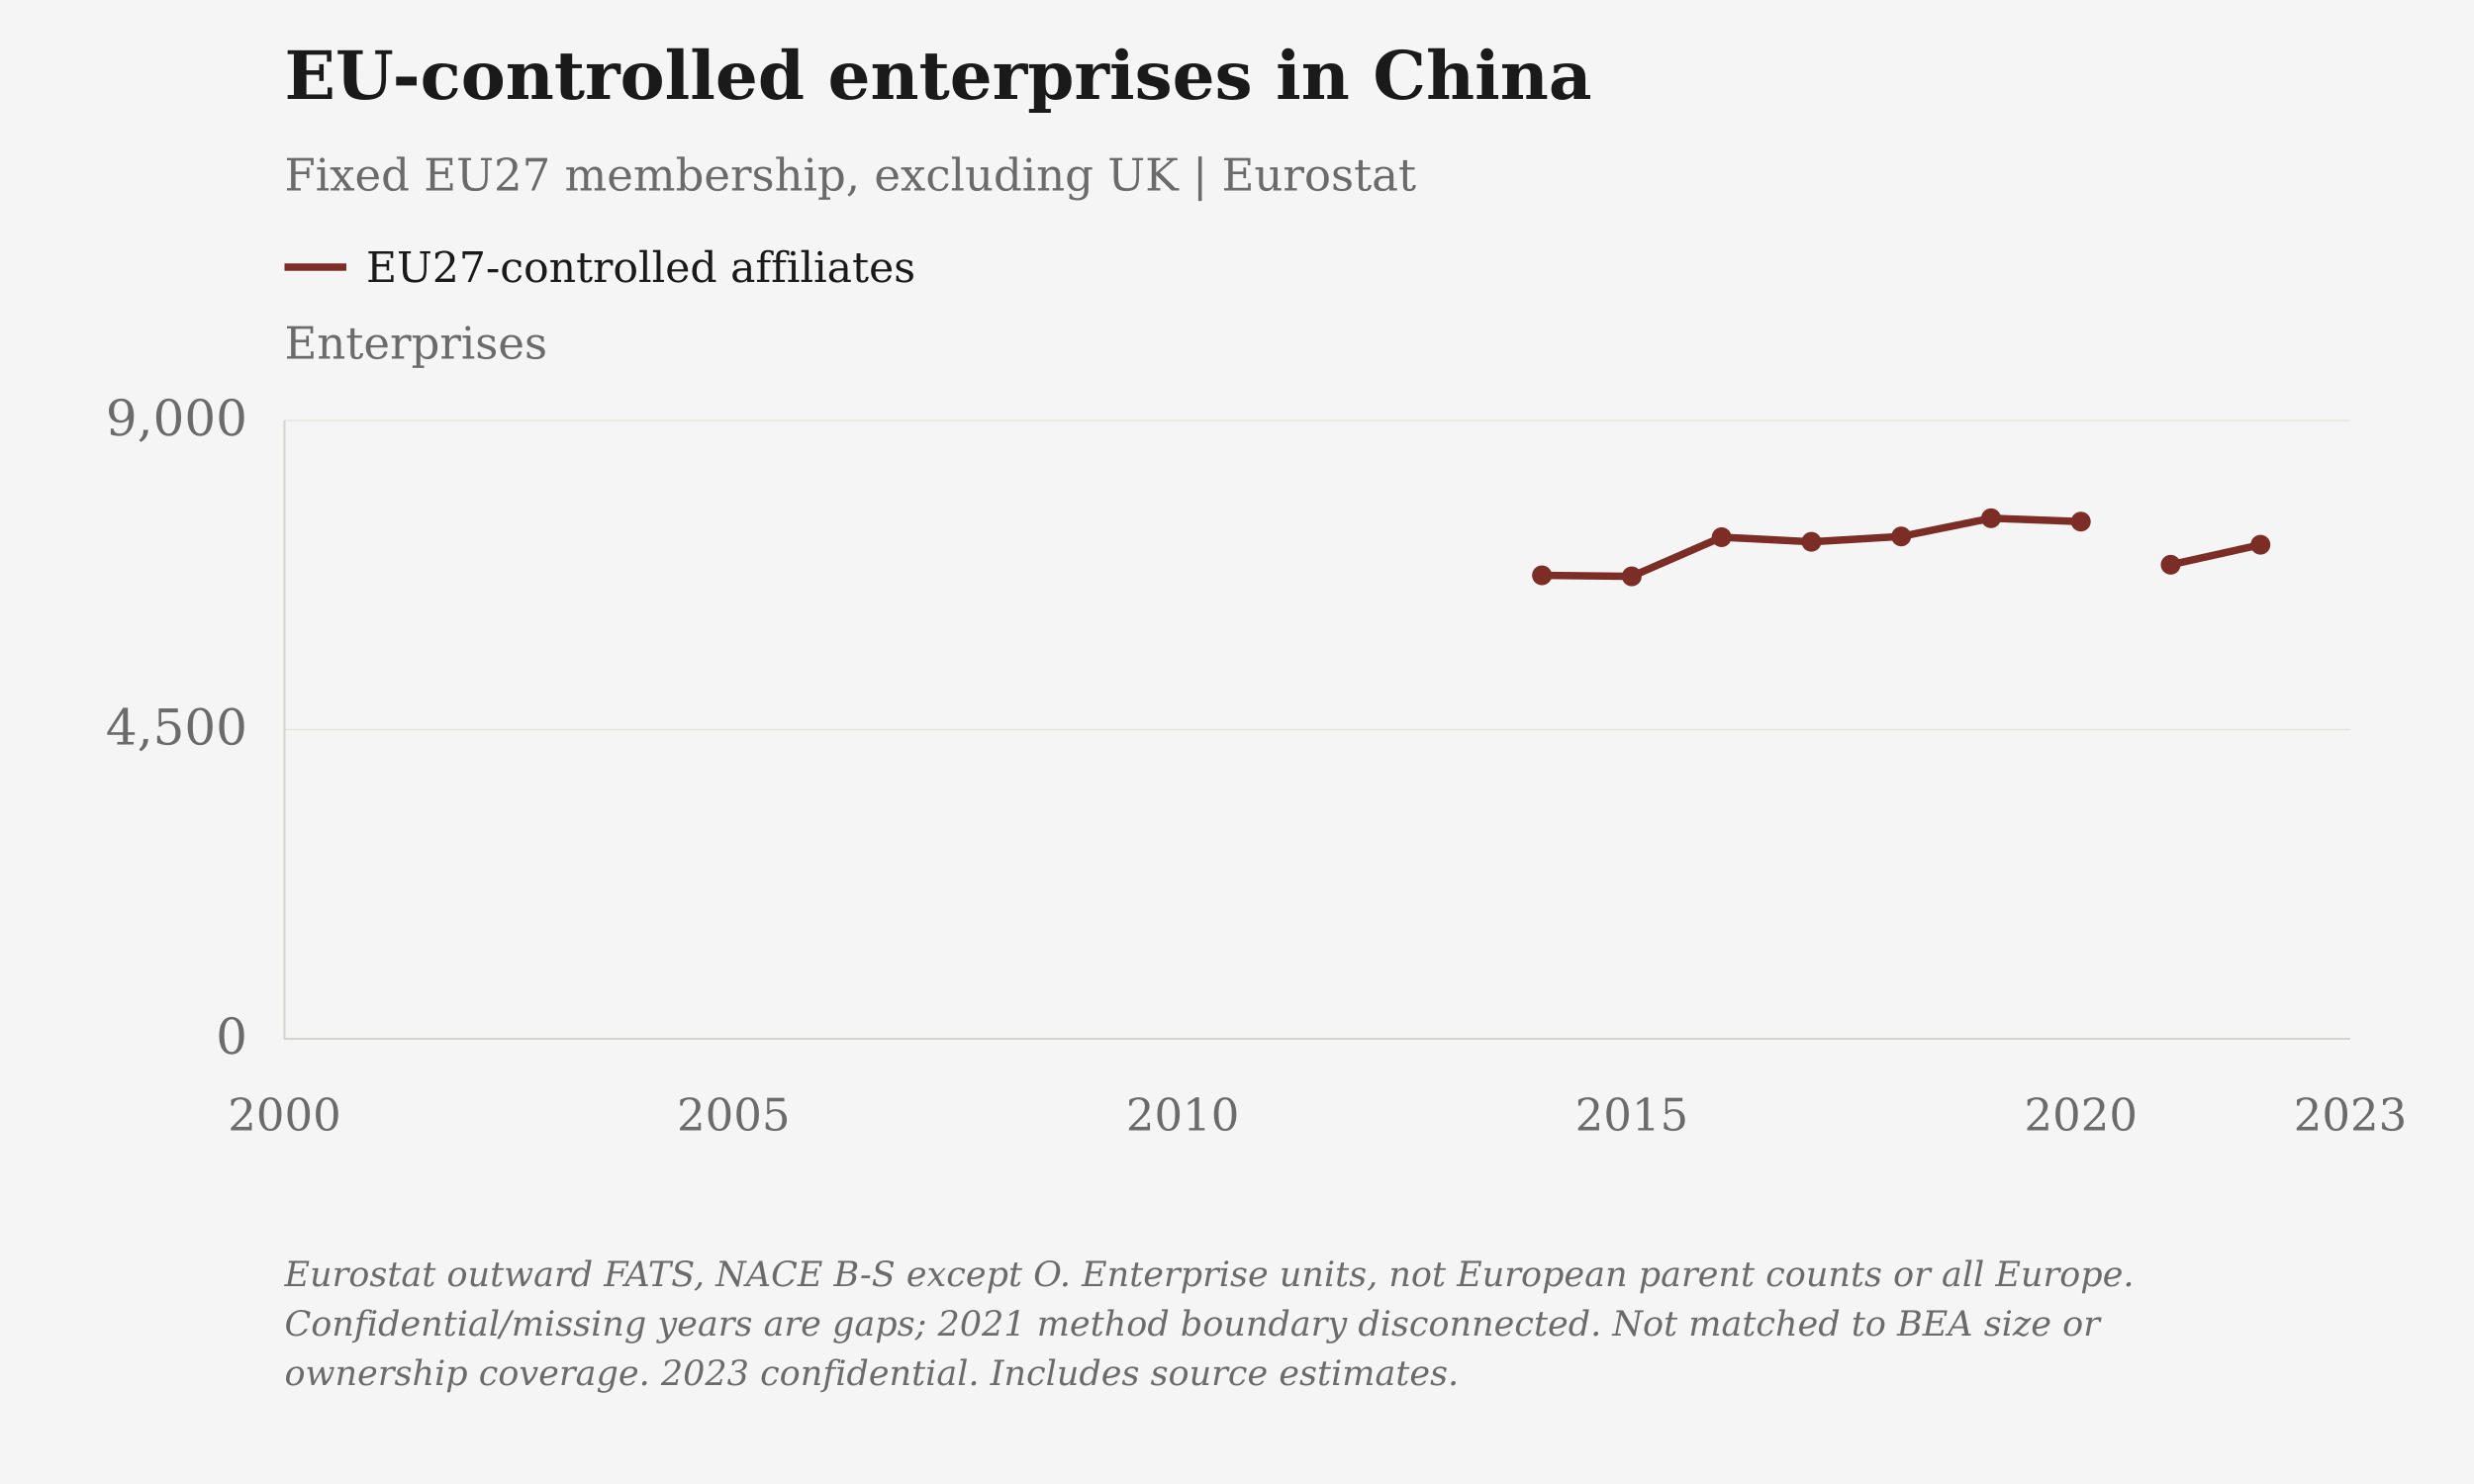
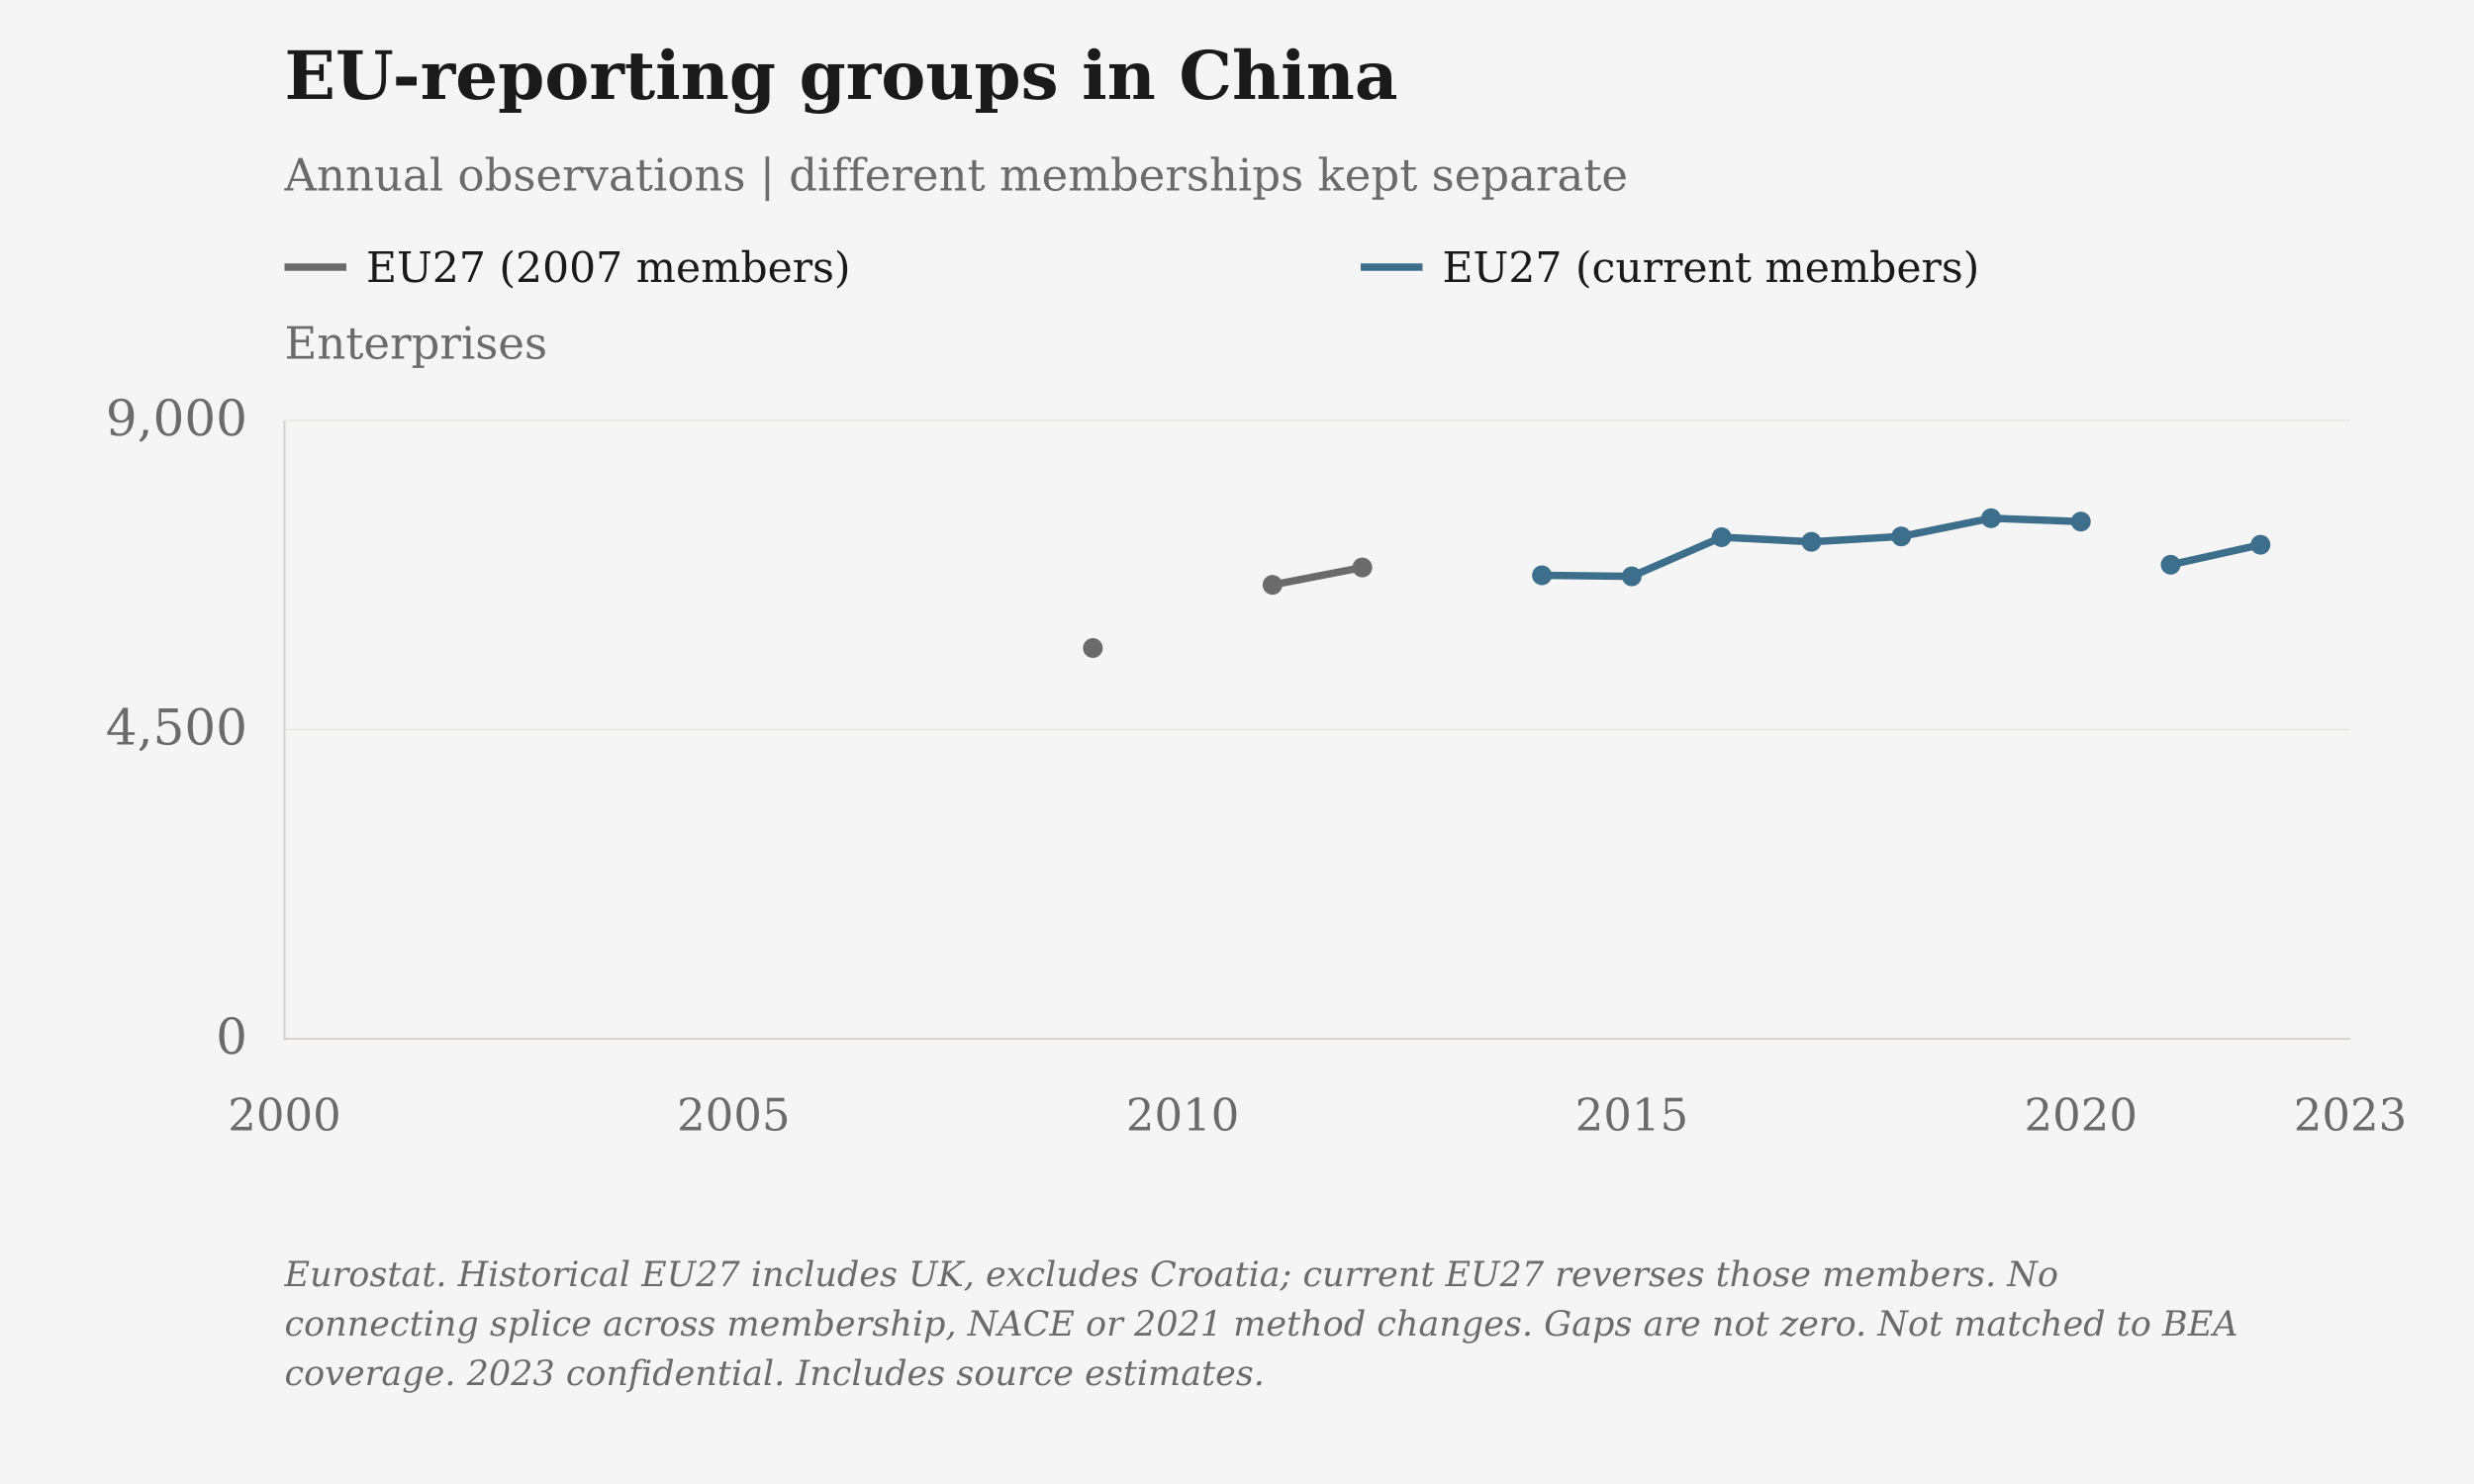
- <svg xmlns="http://www.w3.org/2000/svg" viewBox="0 0 1000 600" role="img" aria-label="EU-controlled enterprises in China">
+ <svg xmlns="http://www.w3.org/2000/svg" viewBox="0 0 1000 600" role="img" aria-label="EU-reporting groups in China">
  <rect class="chart-background" width="1000" height="600" fill="#F5F5F5" />
  <g font-family="DejaVu Serif, Georgia, 'Times New Roman', serif" font-size="20" fill="#6B6B6B">
-     <text x="115" y="40" font-size="27" font-weight="bold" fill="#1A1A1A">EU-controlled enterprises in China</text>
-     <text x="115" y="77" font-size="18">Fixed EU27 membership, excluding UK | Eurostat</text>
+     <text x="115" y="40" font-size="27" font-weight="bold" fill="#1A1A1A">EU-reporting groups in China</text>
+     <text x="115" y="77" font-size="18">Annual observations | different memberships kept separate</text>
    <text class="axis-unit" x="115" y="145" font-size="18">Enterprises</text>
-     <path d="M115 108h25" stroke="#7B2D26" stroke-width="3" />
-     <text class="legend-label" x="148" y="114" font-size="17" fill="#1A1A1A">EU27-controlled affiliates</text>
+     <path d="M115 108h25" stroke="#6B6B6B" stroke-width="3" />
+     <text class="legend-label" x="148" y="114" font-size="17" fill="#1A1A1A">EU27 (2007 members)</text>
+     <path d="M550 108h25" stroke="#3D6F8C" stroke-width="3" />
+     <text class="legend-label" x="583" y="114" font-size="17" fill="#1A1A1A">EU27 (current members)</text>
    <path d="M115 420.00H950" stroke="#D6D3CC" stroke-opacity=".6" stroke-width=".5" />
    <text x="100" y="426.00" text-anchor="end">0</text>
    <path d="M115 295.00H950" stroke="#D6D3CC" stroke-opacity=".6" stroke-width=".5" />
    <text x="100" y="301.00" text-anchor="end">4,500</text>
    <path d="M115 170.00H950" stroke="#D6D3CC" stroke-opacity=".6" stroke-width=".5" />
    <text x="100" y="176.00" text-anchor="end">9,000</text>
    <path d="M115 170V420H950" stroke="#D6D3CC" stroke-width=".8" fill="none" />
    <text class="year-tick" x="115.00" y="457" text-anchor="middle" font-size="18">2000</text>
    <text class="year-tick" x="296.52" y="457" text-anchor="middle" font-size="18">2005</text>
    <text class="year-tick" x="478.04" y="457" text-anchor="middle" font-size="18">2010</text>
    <text class="year-tick" x="659.57" y="457" text-anchor="middle" font-size="18">2015</text>
    <text class="year-tick" x="841.09" y="457" text-anchor="middle" font-size="18">2020</text>
    <text class="year-tick" x="950.00" y="457" text-anchor="middle" font-size="18">2023</text>
-     <path class="data-line" data-series-id="eurostat_affiliates:china" d="M623.26,232.61 L659.57,233.03 L695.87,217.19 L732.17,219.06 L768.48,216.89 L804.78,209.53 L841.09,210.89 M877.39,228.33 L913.70,220.25" stroke="#7B2D26" stroke-width="3" fill="none" />
-     <circle class="business-point" data-series-id="eurostat_affiliates:china" data-year="2014" data-value="6746" cx="623.26" cy="232.61" r="4" fill="#7B2D26" />
-     <circle class="business-point" data-series-id="eurostat_affiliates:china" data-year="2015" data-value="6731" cx="659.57" cy="233.03" r="4" fill="#7B2D26" />
-     <circle class="business-point" data-series-id="eurostat_affiliates:china" data-year="2016" data-value="7301" cx="695.87" cy="217.19" r="4" fill="#7B2D26" />
-     <circle class="business-point" data-series-id="eurostat_affiliates:china" data-year="2017" data-value="7234" cx="732.17" cy="219.06" r="4" fill="#7B2D26" />
-     <circle class="business-point" data-series-id="eurostat_affiliates:china" data-year="2018" data-value="7312" cx="768.48" cy="216.89" r="4" fill="#7B2D26" />
-     <circle class="business-point" data-series-id="eurostat_affiliates:china" data-year="2019" data-value="7577" cx="804.78" cy="209.53" r="4" fill="#7B2D26" />
-     <circle class="business-point" data-series-id="eurostat_affiliates:china" data-year="2020" data-value="7528" cx="841.09" cy="210.89" r="4" fill="#7B2D26" />
-     <circle class="business-point" data-series-id="eurostat_affiliates:china" data-year="2021" data-value="6900" cx="877.39" cy="228.33" r="4" fill="#7B2D26" />
-     <circle class="business-point" data-series-id="eurostat_affiliates:china" data-year="2022" data-value="7191" cx="913.70" cy="220.25" r="4" fill="#7B2D26" />
-     <text class="figure-source" x="115" y="520" font-size="14" font-style="italic">Eurostat outward FATS, NACE B-S except O. Enterprise units, not European parent counts or all Europe.</text>
-     <text class="figure-source" x="115" y="540" font-size="14" font-style="italic">Confidential/missing years are gaps; 2021 method boundary disconnected. Not matched to BEA size or</text>
-     <text class="figure-source" x="115" y="560" font-size="14" font-style="italic">ownership coverage. 2023 confidential. Includes source estimates.</text>
+     <path class="data-line" data-series-id="eurostat_historical_eu:china" d="M441.74,262.00 M514.35,236.47 L550.65,229.44" stroke="#6B6B6B" stroke-width="3" fill="none" />
+     <circle class="business-point" data-series-id="eurostat_historical_eu:china" data-year="2009" data-value="5688" cx="441.74" cy="262.00" r="4" fill="#6B6B6B" />
+     <circle class="business-point" data-series-id="eurostat_historical_eu:china" data-year="2011" data-value="6607" cx="514.35" cy="236.47" r="4" fill="#6B6B6B" />
+     <circle class="business-point" data-series-id="eurostat_historical_eu:china" data-year="2012" data-value="6860" cx="550.65" cy="229.44" r="4" fill="#6B6B6B" />
+     <path class="data-line" data-series-id="eurostat_affiliates:china" d="M623.26,232.61 L659.57,233.03 L695.87,217.19 L732.17,219.06 L768.48,216.89 L804.78,209.53 L841.09,210.89 M877.39,228.33 L913.70,220.25" stroke="#3D6F8C" stroke-width="3" fill="none" />
+     <circle class="business-point" data-series-id="eurostat_affiliates:china" data-year="2014" data-value="6746" cx="623.26" cy="232.61" r="4" fill="#3D6F8C" />
+     <circle class="business-point" data-series-id="eurostat_affiliates:china" data-year="2015" data-value="6731" cx="659.57" cy="233.03" r="4" fill="#3D6F8C" />
+     <circle class="business-point" data-series-id="eurostat_affiliates:china" data-year="2016" data-value="7301" cx="695.87" cy="217.19" r="4" fill="#3D6F8C" />
+     <circle class="business-point" data-series-id="eurostat_affiliates:china" data-year="2017" data-value="7234" cx="732.17" cy="219.06" r="4" fill="#3D6F8C" />
+     <circle class="business-point" data-series-id="eurostat_affiliates:china" data-year="2018" data-value="7312" cx="768.48" cy="216.89" r="4" fill="#3D6F8C" />
+     <circle class="business-point" data-series-id="eurostat_affiliates:china" data-year="2019" data-value="7577" cx="804.78" cy="209.53" r="4" fill="#3D6F8C" />
+     <circle class="business-point" data-series-id="eurostat_affiliates:china" data-year="2020" data-value="7528" cx="841.09" cy="210.89" r="4" fill="#3D6F8C" />
+     <circle class="business-point" data-series-id="eurostat_affiliates:china" data-year="2021" data-value="6900" cx="877.39" cy="228.33" r="4" fill="#3D6F8C" />
+     <circle class="business-point" data-series-id="eurostat_affiliates:china" data-year="2022" data-value="7191" cx="913.70" cy="220.25" r="4" fill="#3D6F8C" />
+     <text class="figure-source" x="115" y="520" font-size="14" font-style="italic">Eurostat. Historical EU27 includes UK, excludes Croatia; current EU27 reverses those members. No</text>
+     <text class="figure-source" x="115" y="540" font-size="14" font-style="italic">connecting splice across membership, NACE or 2021 method changes. Gaps are not zero. Not matched to BEA</text>
+     <text class="figure-source" x="115" y="560" font-size="14" font-style="italic">coverage. 2023 confidential. Includes source estimates.</text>
  </g>
</svg>
